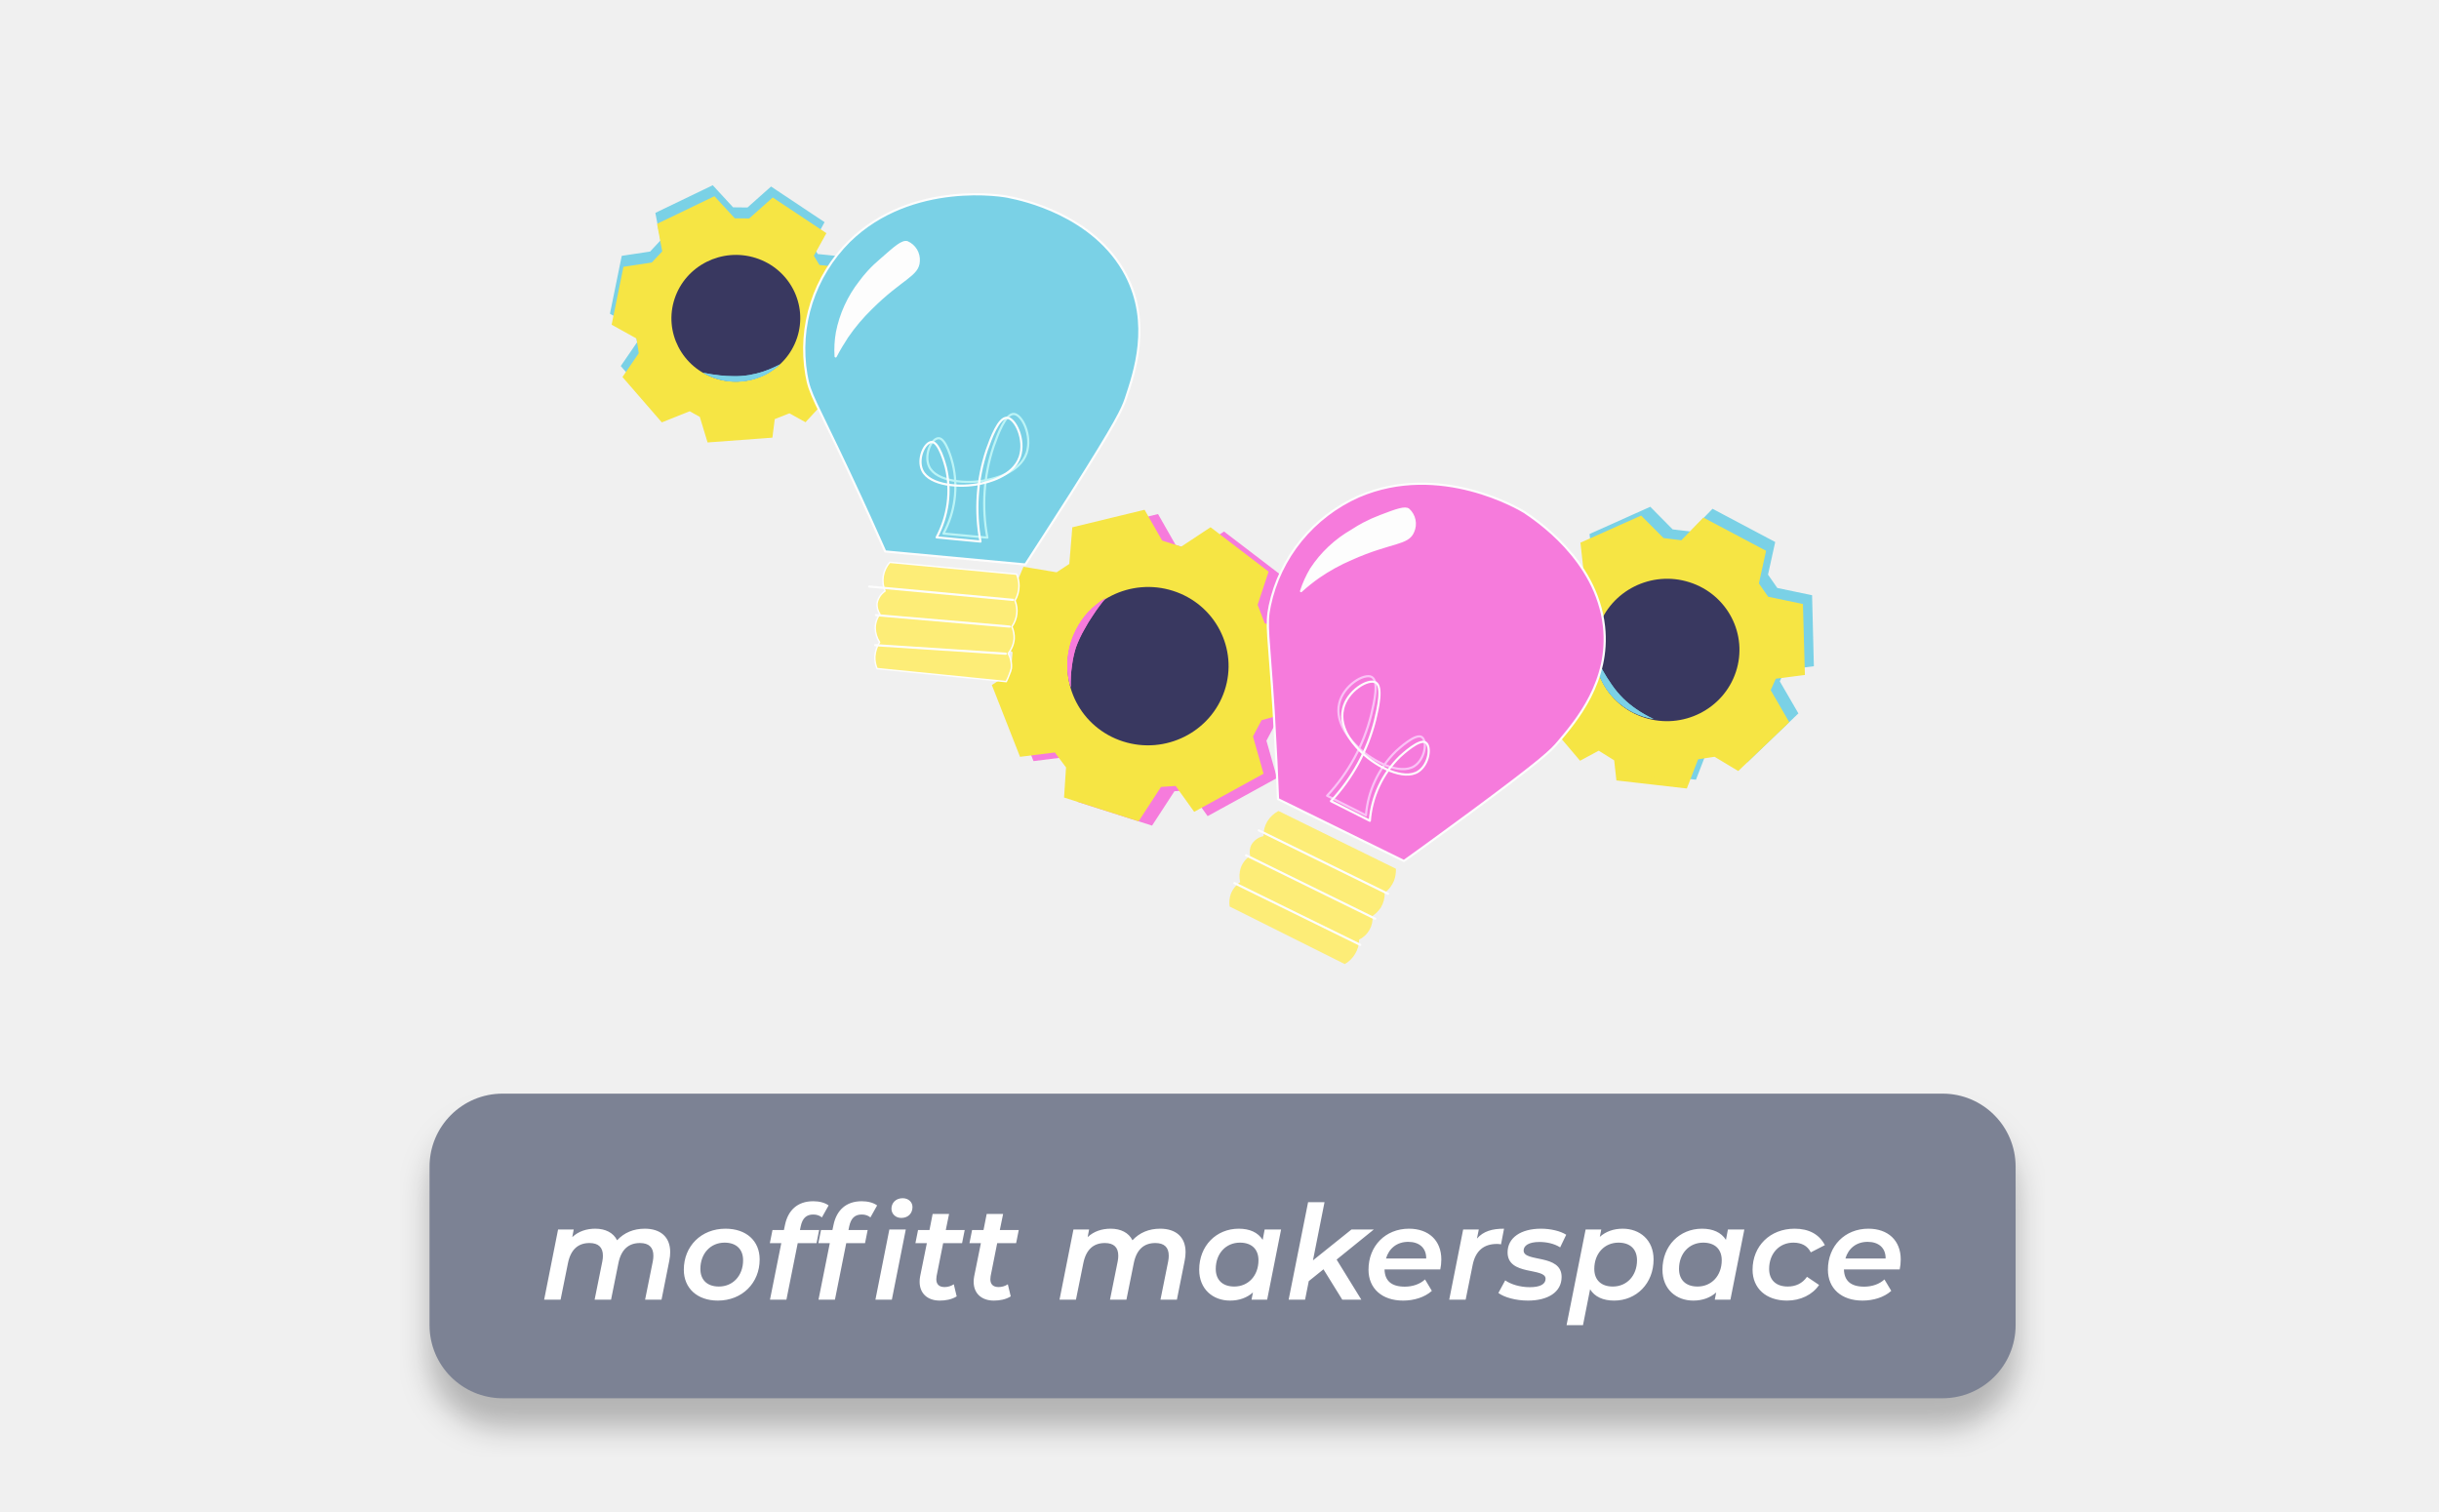
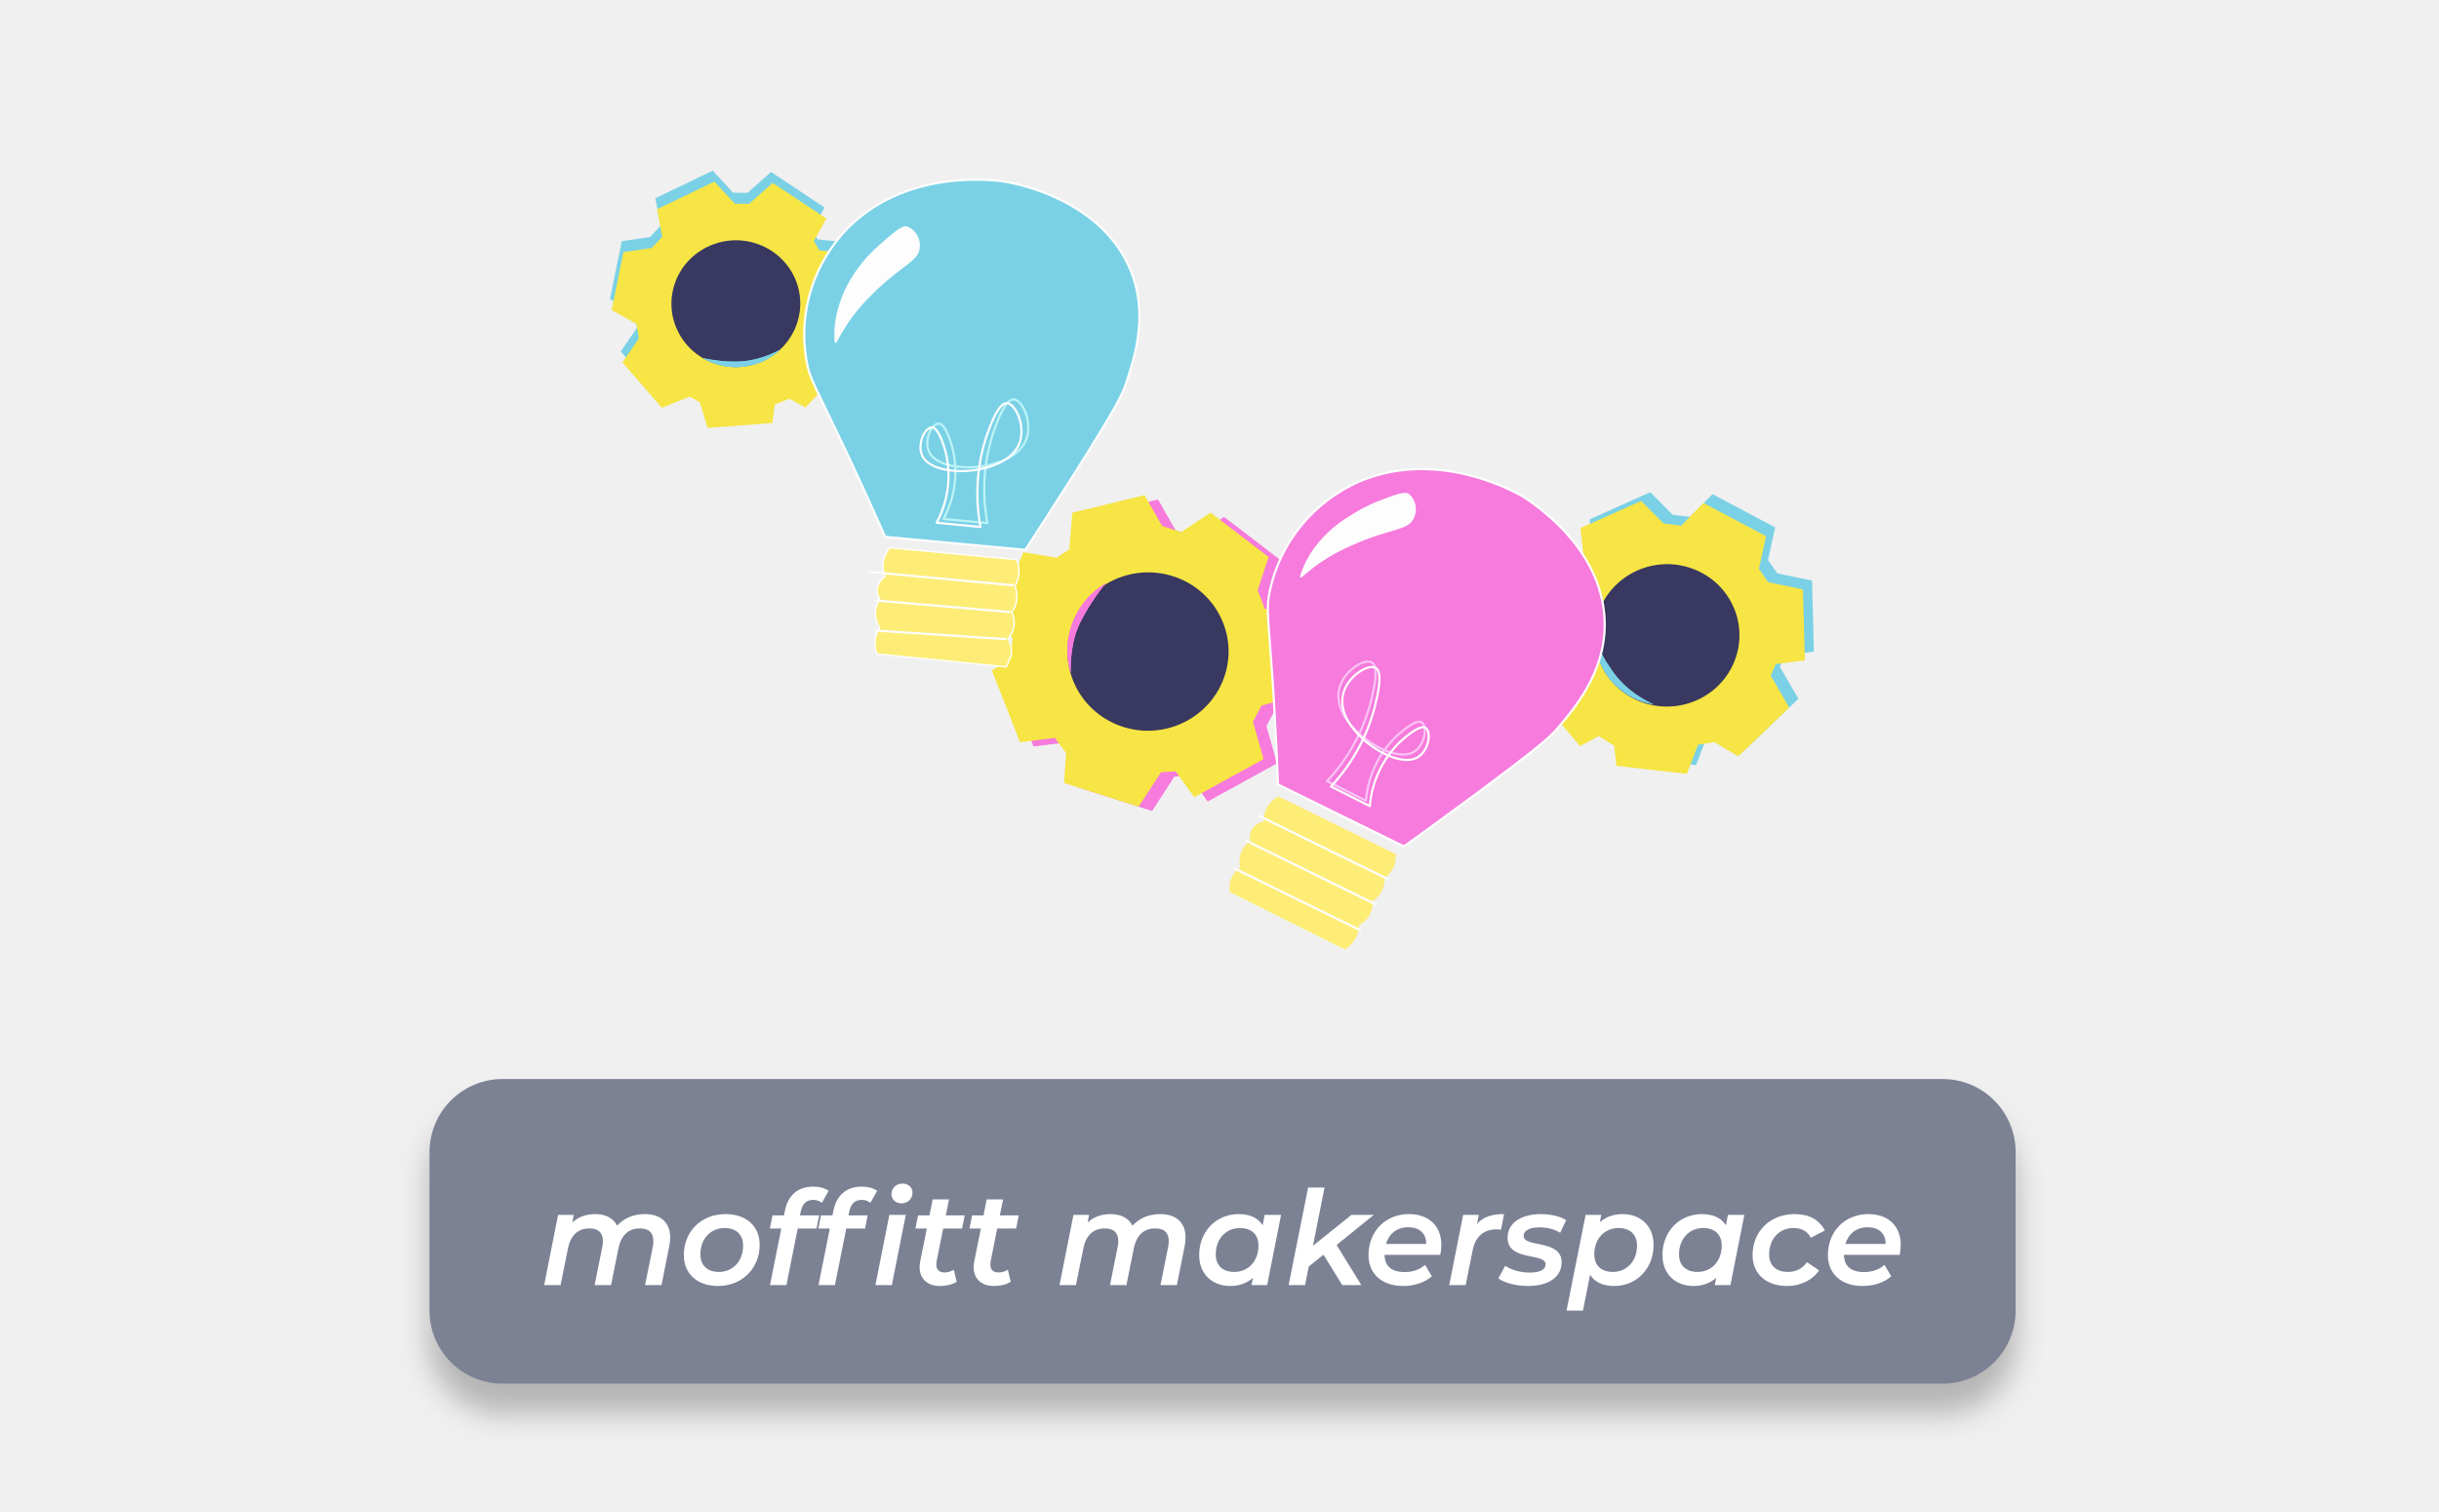
<svg xmlns="http://www.w3.org/2000/svg" width="334" height="207" viewBox="0 0 334 207" fill="none">
  <g filter="url(#filter0_d)">
-     <rect x="58.823" y="149.781" width="217.197" height="41.719" rx="10" fill="#7C8294" />
-     <path d="M88.304 168.28C86.756 168.28 85.478 168.82 84.506 169.864C83.984 168.82 82.904 168.28 81.518 168.28C80.312 168.28 79.214 168.64 78.368 169.432L78.566 168.388H76.424L74.516 178H76.766L77.774 173.014C78.152 171.124 79.178 170.242 80.726 170.242C81.968 170.242 82.562 170.854 82.562 171.97C82.562 172.204 82.544 172.456 82.49 172.726L81.428 178H83.678L84.686 172.996C85.064 171.124 86.09 170.242 87.638 170.242C88.88 170.242 89.474 170.854 89.474 171.97C89.474 172.204 89.456 172.456 89.402 172.726L88.34 178H90.59L91.652 172.672C91.742 172.24 91.778 171.844 91.778 171.484C91.778 169.396 90.428 168.28 88.304 168.28ZM98.305 178.126C101.635 178.126 104.029 175.714 104.029 172.492C104.029 169.936 102.193 168.28 99.349 168.28C96.019 168.28 93.643 170.674 93.643 173.896C93.643 176.434 95.479 178.126 98.305 178.126ZM98.449 176.2C96.829 176.2 95.911 175.282 95.911 173.788C95.911 171.664 97.315 170.188 99.223 170.188C100.843 170.188 101.761 171.106 101.761 172.6C101.761 174.724 100.357 176.2 98.449 176.2ZM111.365 166.336C111.851 166.336 112.247 166.48 112.553 166.732L113.471 165.094C112.967 164.716 112.193 164.518 111.365 164.518C109.205 164.518 107.909 165.76 107.495 167.776L107.351 168.46H105.785L105.425 170.26H106.991L105.443 178H107.693L109.241 170.26H111.815L112.175 168.46H109.547L109.655 167.938C109.889 166.858 110.411 166.336 111.365 166.336ZM123.607 164.104C122.689 164.104 122.077 164.734 122.077 165.544C122.077 166.228 122.617 166.804 123.427 166.804C124.345 166.804 124.957 166.192 124.957 165.31C124.957 164.644 124.417 164.104 123.607 164.104ZM118.009 166.336C118.495 166.336 118.891 166.48 119.197 166.732L120.115 165.094C119.611 164.716 118.837 164.518 118.009 164.518C115.849 164.518 114.553 165.76 114.139 167.776L113.995 168.46H112.429L112.069 170.26H113.635L112.087 178H114.337L115.885 170.26H118.459L118.819 168.46H116.191L116.299 167.938C116.533 166.858 117.055 166.336 118.009 166.336ZM119.881 178H122.131L124.039 168.388H121.789L119.881 178ZM129.156 170.26H131.748L132.108 168.46H129.516L129.966 166.264H127.716L127.284 168.46H125.718L125.358 170.26H126.924L126.006 174.796C125.952 175.066 125.934 175.318 125.934 175.552C125.934 177.172 127.05 178.126 128.688 178.126C129.48 178.126 130.326 177.982 131.01 177.55L130.614 175.894C130.236 176.146 129.786 176.272 129.354 176.272C128.562 176.272 128.22 175.858 128.22 175.192C128.22 175.066 128.238 174.922 128.256 174.778L129.156 170.26ZM136.557 170.26H139.149L139.509 168.46H136.917L137.367 166.264H135.117L134.685 168.46H133.119L132.759 170.26H134.325L133.407 174.796C133.353 175.066 133.335 175.318 133.335 175.552C133.335 177.172 134.451 178.126 136.089 178.126C136.881 178.126 137.727 177.982 138.411 177.55L138.015 175.894C137.637 176.146 137.187 176.272 136.755 176.272C135.963 176.272 135.621 175.858 135.621 175.192C135.621 175.066 135.639 174.922 135.657 174.778L136.557 170.26ZM158.88 168.28C157.332 168.28 156.054 168.82 155.082 169.864C154.56 168.82 153.48 168.28 152.094 168.28C150.888 168.28 149.79 168.64 148.944 169.432L149.142 168.388H147L145.092 178H147.342L148.35 173.014C148.728 171.124 149.754 170.242 151.302 170.242C152.544 170.242 153.138 170.854 153.138 171.97C153.138 172.204 153.12 172.456 153.066 172.726L152.004 178H154.254L155.262 172.996C155.64 171.124 156.666 170.242 158.214 170.242C159.456 170.242 160.05 170.854 160.05 171.97C160.05 172.204 160.032 172.456 159.978 172.726L158.916 178H161.166L162.228 172.672C162.318 172.24 162.354 171.844 162.354 171.484C162.354 169.396 161.004 168.28 158.88 168.28ZM173.183 168.388L172.913 169.81C172.265 168.784 171.131 168.28 169.637 168.28C166.559 168.28 164.219 170.62 164.219 173.896C164.219 176.56 166.091 178.126 168.449 178.126C169.709 178.126 170.771 177.73 171.581 177.01L171.383 178H173.525L175.433 168.388H173.183ZM169.025 176.2C167.405 176.2 166.487 175.282 166.487 173.788C166.487 171.664 167.891 170.188 169.799 170.188C171.419 170.188 172.337 171.106 172.337 172.6C172.337 174.724 170.933 176.2 169.025 176.2ZM188.133 168.388H185.073L179.799 172.618L181.383 164.644H179.133L176.469 178H178.719L179.223 175.462L181.239 173.842L183.813 178H186.423L183.039 172.51L188.133 168.388ZM197.377 172.492C197.377 169.864 195.613 168.28 192.949 168.28C189.727 168.28 187.405 170.638 187.405 173.896C187.405 176.452 189.241 178.126 192.139 178.126C193.615 178.126 195.073 177.694 196.081 176.794L195.145 175.228C194.479 175.858 193.471 176.218 192.373 176.218C190.519 176.218 189.637 175.39 189.601 173.86H197.233C197.323 173.446 197.377 172.978 197.377 172.492ZM192.841 170.08C194.335 170.08 195.325 170.89 195.307 172.366H189.799C190.213 170.962 191.311 170.08 192.841 170.08ZM202.257 169.63L202.509 168.388H200.367L198.459 178H200.709L201.663 173.266C202.059 171.268 203.229 170.368 204.993 170.368C205.209 170.368 205.353 170.386 205.551 170.422L205.965 168.28C204.345 168.28 203.139 168.622 202.257 169.63ZM209.241 178.126C211.941 178.126 213.849 176.992 213.849 174.886C213.849 171.682 208.647 172.924 208.647 171.268C208.647 170.602 209.349 170.098 210.807 170.098C211.743 170.098 212.805 170.296 213.651 170.836L214.479 169.108C213.669 168.586 212.319 168.28 211.023 168.28C208.287 168.28 206.451 169.504 206.451 171.52C206.451 174.778 211.653 173.554 211.653 175.138C211.653 175.858 210.951 176.29 209.475 176.29C208.197 176.29 206.901 175.912 206.127 175.354L205.191 177.082C205.983 177.676 207.567 178.126 209.241 178.126ZM222.213 168.28C220.953 168.28 219.891 168.676 219.081 169.396L219.279 168.388H217.137L214.527 181.492H216.777L217.749 176.578C218.379 177.604 219.531 178.126 221.043 178.126C224.103 178.126 226.443 175.768 226.443 172.492C226.443 169.828 224.571 168.28 222.213 168.28ZM220.863 176.2C219.243 176.2 218.325 175.282 218.325 173.788C218.325 171.664 219.729 170.188 221.637 170.188C223.257 170.188 224.175 171.106 224.175 172.6C224.175 174.724 222.771 176.2 220.863 176.2ZM236.623 168.388L236.353 169.81C235.705 168.784 234.571 168.28 233.077 168.28C229.999 168.28 227.659 170.62 227.659 173.896C227.659 176.56 229.531 178.126 231.889 178.126C233.149 178.126 234.211 177.73 235.021 177.01L234.823 178H236.965L238.873 168.388H236.623ZM232.465 176.2C230.845 176.2 229.927 175.282 229.927 173.788C229.927 171.664 231.331 170.188 233.239 170.188C234.859 170.188 235.777 171.106 235.777 172.6C235.777 174.724 234.373 176.2 232.465 176.2ZM244.715 178.126C246.551 178.126 248.207 177.334 249.107 175.984L247.451 174.868C246.821 175.786 245.885 176.2 244.823 176.2C243.185 176.2 242.267 175.282 242.267 173.788C242.267 171.664 243.671 170.188 245.579 170.188C246.713 170.188 247.523 170.62 247.973 171.52L249.899 170.53C249.125 169.036 247.703 168.28 245.759 168.28C242.375 168.28 239.999 170.674 239.999 173.896C239.999 176.434 241.835 178.126 244.715 178.126ZM260.289 172.492C260.289 169.864 258.525 168.28 255.861 168.28C252.639 168.28 250.317 170.638 250.317 173.896C250.317 176.452 252.153 178.126 255.051 178.126C256.527 178.126 257.985 177.694 258.993 176.794L258.057 175.228C257.391 175.858 256.383 176.218 255.285 176.218C253.431 176.218 252.549 175.39 252.513 173.86H260.145C260.235 173.446 260.289 172.978 260.289 172.492ZM255.753 170.08C257.247 170.08 258.237 170.89 258.219 172.366H252.711C253.125 170.962 254.223 170.08 255.753 170.08Z" fill="white" />
+     <rect x="58.823" y="147.781" width="217.197" height="41.719" rx="10" fill="#7C8294" />
+     <path d="M88.304 166.28C86.756 166.28 85.478 166.82 84.506 167.864C83.984 166.82 82.904 166.28 81.518 166.28C80.312 166.28 79.214 166.64 78.368 167.432L78.566 166.388H76.424L74.516 176H76.766L77.774 171.014C78.152 169.124 79.178 168.242 80.726 168.242C81.968 168.242 82.562 168.854 82.562 169.97C82.562 170.204 82.544 170.456 82.49 170.726L81.428 176H83.678L84.686 170.996C85.064 169.124 86.09 168.242 87.638 168.242C88.88 168.242 89.474 168.854 89.474 169.97C89.474 170.204 89.456 170.456 89.402 170.726L88.34 176H90.59L91.652 170.672C91.742 170.24 91.778 169.844 91.778 169.484C91.778 167.396 90.428 166.28 88.304 166.28ZM98.305 176.126C101.635 176.126 104.029 173.714 104.029 170.492C104.029 167.936 102.193 166.28 99.349 166.28C96.019 166.28 93.643 168.674 93.643 171.896C93.643 174.434 95.479 176.126 98.305 176.126ZM98.449 174.2C96.829 174.2 95.911 173.282 95.911 171.788C95.911 169.664 97.315 168.188 99.223 168.188C100.843 168.188 101.761 169.106 101.761 170.6C101.761 172.724 100.357 174.2 98.449 174.2ZM111.365 164.336C111.851 164.336 112.247 164.48 112.553 164.732L113.471 163.094C112.967 162.716 112.193 162.518 111.365 162.518C109.205 162.518 107.909 163.76 107.495 165.776L107.351 166.46H105.785L105.425 168.26H106.991L105.443 176H107.693L109.241 168.26H111.815L112.175 166.46H109.547L109.655 165.938C109.889 164.858 110.411 164.336 111.365 164.336ZM123.607 162.104C122.689 162.104 122.077 162.734 122.077 163.544C122.077 164.228 122.617 164.804 123.427 164.804C124.345 164.804 124.957 164.192 124.957 163.31C124.957 162.644 124.417 162.104 123.607 162.104ZM118.009 164.336C118.495 164.336 118.891 164.48 119.197 164.732L120.115 163.094C119.611 162.716 118.837 162.518 118.009 162.518C115.849 162.518 114.553 163.76 114.139 165.776L113.995 166.46H112.429L112.069 168.26H113.635L112.087 176H114.337L115.885 168.26H118.459L118.819 166.46H116.191L116.299 165.938C116.533 164.858 117.055 164.336 118.009 164.336ZM119.881 176H122.131L124.039 166.388H121.789L119.881 176ZM129.156 168.26H131.748L132.108 166.46H129.516L129.966 164.264H127.716L127.284 166.46H125.718L125.358 168.26H126.924L126.006 172.796C125.952 173.066 125.934 173.318 125.934 173.552C125.934 175.172 127.05 176.126 128.688 176.126C129.48 176.126 130.326 175.982 131.01 175.55L130.614 173.894C130.236 174.146 129.786 174.272 129.354 174.272C128.562 174.272 128.22 173.858 128.22 173.192C128.22 173.066 128.238 172.922 128.256 172.778L129.156 168.26ZM136.557 168.26H139.149L139.509 166.46H136.917L137.367 164.264H135.117L134.685 166.46H133.119L132.759 168.26H134.325L133.407 172.796C133.353 173.066 133.335 173.318 133.335 173.552C133.335 175.172 134.451 176.126 136.089 176.126C136.881 176.126 137.727 175.982 138.411 175.55L138.015 173.894C137.637 174.146 137.187 174.272 136.755 174.272C135.963 174.272 135.621 173.858 135.621 173.192C135.621 173.066 135.639 172.922 135.657 172.778L136.557 168.26ZM158.88 166.28C157.332 166.28 156.054 166.82 155.082 167.864C154.56 166.82 153.48 166.28 152.094 166.28C150.888 166.28 149.79 166.64 148.944 167.432L149.142 166.388H147L145.092 176H147.342L148.35 171.014C148.728 169.124 149.754 168.242 151.302 168.242C152.544 168.242 153.138 168.854 153.138 169.97C153.138 170.204 153.12 170.456 153.066 170.726L152.004 176H154.254L155.262 170.996C155.64 169.124 156.666 168.242 158.214 168.242C159.456 168.242 160.05 168.854 160.05 169.97C160.05 170.204 160.032 170.456 159.978 170.726L158.916 176H161.166L162.228 170.672C162.318 170.24 162.354 169.844 162.354 169.484C162.354 167.396 161.004 166.28 158.88 166.28ZM173.183 166.388L172.913 167.81C172.265 166.784 171.131 166.28 169.637 166.28C166.559 166.28 164.219 168.62 164.219 171.896C164.219 174.56 166.091 176.126 168.449 176.126C169.709 176.126 170.771 175.73 171.581 175.01L171.383 176H173.525L175.433 166.388H173.183ZM169.025 174.2C167.405 174.2 166.487 173.282 166.487 171.788C166.487 169.664 167.891 168.188 169.799 168.188C171.419 168.188 172.337 169.106 172.337 170.6C172.337 172.724 170.933 174.2 169.025 174.2ZM188.133 166.388H185.073L179.799 170.618L181.383 162.644H179.133L176.469 176H178.719L179.223 173.462L181.239 171.842L183.813 176H186.423L183.039 170.51L188.133 166.388ZM197.377 170.492C197.377 167.864 195.613 166.28 192.949 166.28C189.727 166.28 187.405 168.638 187.405 171.896C187.405 174.452 189.241 176.126 192.139 176.126C193.615 176.126 195.073 175.694 196.081 174.794L195.145 173.228C194.479 173.858 193.471 174.218 192.373 174.218C190.519 174.218 189.637 173.39 189.601 171.86H197.233C197.323 171.446 197.377 170.978 197.377 170.492ZM192.841 168.08C194.335 168.08 195.325 168.89 195.307 170.366H189.799C190.213 168.962 191.311 168.08 192.841 168.08ZM202.257 167.63L202.509 166.388H200.367L198.459 176H200.709L201.663 171.266C202.059 169.268 203.229 168.368 204.993 168.368C205.209 168.368 205.353 168.386 205.551 168.422L205.965 166.28C204.345 166.28 203.139 166.622 202.257 167.63ZM209.241 176.126C211.941 176.126 213.849 174.992 213.849 172.886C213.849 169.682 208.647 170.924 208.647 169.268C208.647 168.602 209.349 168.098 210.807 168.098C211.743 168.098 212.805 168.296 213.651 168.836L214.479 167.108C213.669 166.586 212.319 166.28 211.023 166.28C208.287 166.28 206.451 167.504 206.451 169.52C206.451 172.778 211.653 171.554 211.653 173.138C211.653 173.858 210.951 174.29 209.475 174.29C208.197 174.29 206.901 173.912 206.127 173.354L205.191 175.082C205.983 175.676 207.567 176.126 209.241 176.126ZM222.213 166.28C220.953 166.28 219.891 166.676 219.081 167.396L219.279 166.388H217.137L214.527 179.492H216.777L217.749 174.578C218.379 175.604 219.531 176.126 221.043 176.126C224.103 176.126 226.443 173.768 226.443 170.492C226.443 167.828 224.571 166.28 222.213 166.28ZM220.863 174.2C219.243 174.2 218.325 173.282 218.325 171.788C218.325 169.664 219.729 168.188 221.637 168.188C223.257 168.188 224.175 169.106 224.175 170.6C224.175 172.724 222.771 174.2 220.863 174.2ZM236.623 166.388L236.353 167.81C235.705 166.784 234.571 166.28 233.077 166.28C229.999 166.28 227.659 168.62 227.659 171.896C227.659 174.56 229.531 176.126 231.889 176.126C233.149 176.126 234.211 175.73 235.021 175.01L234.823 176H236.965L238.873 166.388H236.623ZM232.465 174.2C230.845 174.2 229.927 173.282 229.927 171.788C229.927 169.664 231.331 168.188 233.239 168.188C234.859 168.188 235.777 169.106 235.777 170.6C235.777 172.724 234.373 174.2 232.465 174.2ZM244.715 176.126C246.551 176.126 248.207 175.334 249.107 173.984L247.451 172.868C246.821 173.786 245.885 174.2 244.823 174.2C243.185 174.2 242.267 173.282 242.267 171.788C242.267 169.664 243.671 168.188 245.579 168.188C246.713 168.188 247.523 168.62 247.973 169.52L249.899 168.53C249.125 167.036 247.703 166.28 245.759 166.28C242.375 166.28 239.999 168.674 239.999 171.896C239.999 174.434 241.835 176.126 244.715 176.126ZM260.289 170.492C260.289 167.864 258.525 166.28 255.861 166.28C252.639 166.28 250.317 168.638 250.317 171.896C250.317 174.452 252.153 176.126 255.051 176.126C256.527 176.126 257.985 175.694 258.993 174.794L258.057 173.228C257.391 173.858 256.383 174.218 255.285 174.218C253.431 174.218 252.549 173.39 252.513 171.86H260.145C260.235 171.446 260.289 170.978 260.289 170.492ZM255.753 168.08C257.247 168.08 258.237 168.89 258.219 170.366H252.711C253.125 168.962 254.223 168.08 255.753 168.08Z" fill="white" />
  </g>
  <g opacity="0.85">
-     <path d="M96.003 55.246L94.256 54.271L90.529 55.746L85.641 50.096L87.766 46.995L87.398 44.528L84.09 42.707L85.564 35.482L89.271 34.922L90.999 33.071L90.309 29.438L97.488 25.982L100.169 28.892L102.549 28.919L105.634 26.177L112.259 30.588L110.645 33.538L111.684 35.262L116.1 35.712L117.286 43.455L114.329 44.688L113.226 46.844L115.322 49.915L109.974 55.696L107.912 54.551L105.406 55.545L105.098 57.971L97.026 58.566L96.003 55.246Z" fill="#65CBE4" stroke="#65CBE4" stroke-miterlimit="10" stroke-linecap="round" />
-     <path d="M96.25 56.753L94.487 55.773L90.776 57.253L85.872 51.598L87.996 48.497L87.623 46.045L84.321 44.209L85.795 36.983L89.501 36.424L91.224 34.589L90.54 30.94L97.719 27.484L100.4 30.393L102.78 30.421L105.865 27.679L112.506 32.095L110.875 35.039L111.914 36.764L116.33 37.214L117.516 44.957L114.576 46.196L113.456 48.346L115.548 51.433L110.205 57.198L108.143 56.053L105.637 57.047L105.328 59.473L97.257 60.069L96.25 56.753Z" fill="#F7E326" stroke="#F7E326" stroke-miterlimit="10" stroke-linecap="round" />
-     <path d="M98.034 51.837C102.666 53.314 107.644 50.817 109.154 46.26C110.664 41.703 108.133 36.811 103.502 35.334C98.87 33.857 93.892 36.354 92.382 40.911C90.872 45.469 93.403 50.36 98.034 51.837Z" fill="#191847" />
-     <path d="M96.227 51.035C96.93 51.451 97.69 51.764 98.485 51.964C99.249 52.169 100.038 52.268 100.829 52.259C102.191 52.25 103.533 51.94 104.757 51.352C105.515 50.962 106.214 50.47 106.834 49.891C106.093 50.288 105.319 50.624 104.52 50.894C103.891 51.105 103.246 51.266 102.591 51.375C101.844 51.501 101.086 51.551 100.329 51.525C99.749 51.524 99.17 51.49 98.593 51.424C97.798 51.336 97.008 51.206 96.227 51.035V51.035Z" fill="#66CBE4" />
-     <path d="M106.845 49.877C106.104 50.274 105.33 50.61 104.531 50.88C103.902 51.091 103.257 51.252 102.602 51.362C101.855 51.487 101.097 51.537 100.341 51.511C99.76 51.51 99.181 51.476 98.605 51.41C97.824 51.331 97.049 51.211 96.281 51.052C96.85 51.386 97.455 51.655 98.086 51.854L98.534 51.997C99.297 52.202 100.086 52.301 100.878 52.292C102.227 52.267 103.555 51.947 104.763 51.354C105.521 50.964 106.22 50.472 106.84 49.892L106.845 49.877Z" fill="#66CBE4" />
-     <path d="M214.341 92.388L214.102 90.171L210.286 87.805L212.339 79.684L216.623 79.571L218.675 77.596L218.211 73.443L225.88 70.004L228.822 72.979L231.683 73.317L234.612 70.299L242.529 74.495L241.579 78.805L243.089 80.976L247.658 81.928L247.882 90.809L244.096 91.29L243.167 93.345L245.645 97.617L239.213 103.784L236.145 101.935L233.423 102.355L231.921 106.246L223.051 105.246L222.778 102.652L220.201 101.03L217.762 102.358L211.918 95.481L214.341 92.388Z" fill="#65CBE4" stroke="#65CBE4" stroke-miterlimit="10" stroke-linecap="round" />
-     <path d="M213.091 93.592L212.857 91.358L209.041 88.992L211.094 80.872L215.362 80.753L217.425 78.799L216.966 74.631L224.63 71.208L227.577 74.167L230.433 74.521L233.362 71.502L241.279 75.698L240.329 80.009L241.839 82.179L246.407 83.131L246.653 92.002L242.845 92.494L241.917 94.548L244.394 98.82L237.968 104.972L234.9 103.123L232.178 103.543L230.671 107.45L221.806 106.434L221.517 103.835L218.951 102.233L216.495 103.557L210.668 96.684L213.091 93.592Z" fill="#F7E326" stroke="#F7E326" stroke-miterlimit="10" stroke-linecap="round" />
-     <path d="M225.214 98.293C230.421 99.953 236.017 97.146 237.714 92.024C239.411 86.901 236.566 81.403 231.36 79.743C226.154 78.083 220.558 80.89 218.861 86.012C217.164 91.135 220.008 96.633 225.214 98.293Z" fill="#191847" />
-     <path d="M218.39 89.814C218.468 90.716 218.675 91.603 219.004 92.448C219.311 93.276 219.738 94.057 220.271 94.767C221.188 95.964 222.373 96.938 223.734 97.612C224.589 98.039 225.507 98.332 226.455 98.48C225.597 98.081 224.776 97.609 224.002 97.071C223.398 96.653 222.831 96.186 222.305 95.677C221.701 95.082 221.158 94.431 220.684 93.732C220.179 93.014 219.851 92.456 219.603 92.029C219.355 91.602 218.806 90.748 218.39 89.814Z" fill="#66CBE4" />
-     <path d="M218.39 89.814C218.469 90.716 218.675 91.603 219.004 92.448C219.312 93.276 219.738 94.057 220.271 94.767C221.188 95.964 222.373 96.938 223.734 97.612C224.595 98.025 225.511 98.317 226.455 98.48C225.597 98.081 224.777 97.609 224.002 97.071C223.399 96.653 222.831 96.186 222.305 95.676C221.701 95.082 221.158 94.431 220.685 93.732C220.179 93.014 219.851 92.456 219.603 92.029C219.355 91.602 218.843 90.638 218.427 89.704L218.39 89.814Z" fill="#66CBE4" />
-     <path d="M146.649 79.492L148.753 78.109L149.157 73.206L158.335 70.979L160.651 75.043L163.676 76.007L167.598 73.41L174.982 79.055L173.532 83.433L174.664 86.371L179.181 87.637L179.072 97.474L174.263 98.796L172.891 101.388L174.287 106.307L165.526 111.122L163.081 107.713L160.548 107.881L157.555 112.48L148.081 109.459L148.337 105.536L146.521 103.112L141.851 103.695L138.282 94.6L140.752 92.967L141.033 89.662L138.445 87.966L142.306 78.769L146.649 79.492Z" fill="#F766D8" stroke="#F766D8" stroke-miterlimit="10" stroke-linecap="round" />
-     <path d="M144.806 78.904L146.91 77.521L147.314 72.618L156.492 70.391L158.808 74.455L161.833 75.419L165.755 72.822L173.139 78.467L171.689 82.845L172.821 85.783L177.354 87.054L177.229 96.886L172.42 98.208L171.048 100.8L172.444 105.719L163.683 110.534L161.238 107.125L158.705 107.293L155.712 111.892L146.238 108.871L146.494 104.949L144.678 102.524L140.008 103.107L136.439 94.012L138.909 92.379L139.19 89.074L136.602 87.379L140.463 78.181L144.806 78.904Z" fill="#F7E326" stroke="#F7E326" stroke-miterlimit="10" stroke-linecap="round" />
-     <path d="M153.799 101.55C159.589 103.396 165.812 100.274 167.699 94.578C169.586 88.882 166.423 82.767 160.634 80.921C154.844 79.075 148.621 82.197 146.734 87.893C144.846 93.589 148.01 99.704 153.799 101.55Z" fill="#191847" />
-     <path d="M151.422 81.901C150.533 82.426 149.724 83.07 149.018 83.816C148.352 84.54 147.791 85.352 147.352 86.227C146.577 87.729 146.168 89.386 146.155 91.069C146.155 92.118 146.316 93.162 146.633 94.164C146.596 93.129 146.655 92.093 146.809 91.069C146.915 90.264 147.09 89.469 147.331 88.693C147.643 87.827 148.033 86.99 148.496 86.192C148.848 85.535 149.236 84.897 149.66 84.282C150.198 83.455 150.786 82.66 151.422 81.901V81.901Z" fill="#F766D8" />
-     <path d="M151.422 81.901C150.533 82.426 149.724 83.07 149.018 83.816C148.352 84.54 147.791 85.352 147.352 86.227C146.577 87.729 146.168 89.386 146.155 91.069C146.155 92.118 146.316 93.162 146.633 94.164C146.596 93.129 146.655 92.093 146.809 91.069C146.915 90.264 147.09 89.469 147.331 88.693C147.643 87.827 148.033 86.99 148.496 86.192C148.848 85.535 149.236 84.897 149.66 84.282C150.189 83.47 150.767 82.689 151.39 81.944L151.422 81.901Z" fill="#F766D8" />
-     <path d="M175.077 111.068C174.435 111.404 173.9 111.909 173.532 112.526C173.18 113.128 173.008 113.815 173.035 114.508C172.685 114.582 172.355 114.727 172.066 114.935C171.778 115.144 171.537 115.41 171.361 115.716C171.134 116.183 171.077 116.712 171.201 117.214C170.617 117.603 170.173 118.161 169.928 118.811C169.709 119.458 169.675 120.152 169.83 120.816C169.24 121.222 168.791 121.796 168.542 122.46C168.354 123.004 168.302 123.585 168.389 124.152L184.161 132.037C184.755 131.691 185.247 131.2 185.589 130.612C185.937 130.03 186.12 129.366 186.119 128.692C186.719 128.392 187.215 127.923 187.542 127.345C187.869 126.767 188.013 126.105 187.955 125.447C188.41 125.134 188.799 124.738 189.102 124.28C189.459 123.676 189.639 122.986 189.621 122.287C190.182 121.854 190.62 121.286 190.893 120.638C191.091 120.108 191.181 119.545 191.159 118.982L175.077 111.068Z" fill="#FFEC61" />
-     <path d="M172.374 113.723L190.074 122.414" stroke="white" stroke-width="0.3" stroke-linecap="round" stroke-linejoin="round" />
-     <path d="M170.64 117.14L188.324 125.826" stroke="white" stroke-width="0.3" stroke-linecap="round" stroke-linejoin="round" />
-     <path d="M169.043 120.948L186.272 129.402" stroke="white" stroke-width="0.3" stroke-linecap="round" stroke-linejoin="round" />
-     <path d="M175.014 109.447L192.254 117.921C194.564 116.29 197.727 113.956 201.583 111.129C211.244 103.972 212.407 102.811 213.405 101.614C215.877 98.694 220.477 93.249 219.655 85.796C218.65 76.544 210.069 71.04 208.759 70.135C208.203 69.783 197.203 63.194 186.062 67.981C182.978 69.354 180.267 71.425 178.151 74.024C176.035 76.624 174.574 79.678 173.888 82.937C173.315 85.627 173.737 86.702 174.416 97.365C174.722 102.529 174.915 106.699 175.014 109.447Z" fill="#F766D8" stroke="white" stroke-width="0.3" stroke-linecap="round" stroke-linejoin="round" />
-     <path d="M189.022 70.683C188.246 70.976 187.49 71.317 186.756 71.701C186.263 71.962 185.738 72.265 185.15 72.652C182.887 73.949 180.968 75.753 179.548 77.917C178.974 78.877 178.511 79.897 178.168 80.959C178.928 80.265 179.733 79.62 180.577 79.028C181.989 78.054 183.498 77.222 185.08 76.547C190.52 74.12 192.807 74.588 193.519 72.813C193.746 72.307 193.807 71.745 193.695 71.204C193.582 70.663 193.302 70.17 192.892 69.793C192.415 69.415 191.252 69.827 189.022 70.683Z" fill="white" stroke="white" stroke-width="0.3" stroke-linecap="round" stroke-linejoin="round" />
-     <path d="M121.847 77.014C121.375 77.557 121.065 78.217 120.95 78.922C120.849 79.608 120.935 80.308 121.198 80.951C120.907 81.147 120.66 81.4 120.471 81.693C120.283 81.986 120.157 82.314 120.102 82.656C120.07 83.167 120.206 83.674 120.49 84.103C120.079 84.663 119.857 85.335 119.853 86.024C119.868 86.71 120.075 87.379 120.452 87.956C120.073 88.544 119.851 89.215 119.805 89.909C119.781 90.478 119.883 91.045 120.103 91.571L137.794 93.347C137.958 93.036 138.1 92.715 138.218 92.385C138.328 92.113 138.42 91.834 138.495 91.55C138.568 90.838 138.416 90.121 138.061 89.497C138.536 88.927 138.822 88.229 138.883 87.496C138.912 86.923 138.804 86.352 138.568 85.828C138.935 85.314 139.166 84.718 139.24 84.094C139.314 83.47 139.229 82.838 138.991 82.255C139.345 81.651 139.535 80.968 139.542 80.272C139.549 79.71 139.438 79.153 139.217 78.636L121.847 77.014Z" fill="#FFEC61" stroke="white" stroke-width="0.2" stroke-linecap="round" stroke-linejoin="round" />
-     <path d="M119.032 80.331L138.74 82.158" stroke="white" stroke-width="0.3" stroke-linecap="round" stroke-linejoin="round" />
-     <path d="M119.948 84.243L138.254 85.815" stroke="white" stroke-width="0.3" stroke-linecap="round" stroke-linejoin="round" />
-     <path d="M119.854 88.358L137.726 89.53" stroke="white" stroke-width="0.3" stroke-linecap="round" stroke-linejoin="round" />
-     <path d="M121.222 75.527L140.413 77.311C141.926 74.99 144.054 71.665 146.614 67.676C153.035 57.536 153.684 56.002 154.16 54.621C155.359 50.999 157.678 44.322 154.189 37.655C149.848 29.394 139.832 27.314 138.254 27.003C137.646 26.809 124.887 24.621 116.294 33.041C113.918 35.413 112.147 38.304 111.127 41.478C110.106 44.651 109.865 48.016 110.423 51.295C110.867 54.014 111.661 54.876 116.219 64.565C118.4 69.195 120.108 73.013 121.222 75.527Z" fill="#65CBE4" stroke="white" stroke-width="0.3" stroke-linecap="round" stroke-linejoin="round" />
-     <path d="M120.672 35.534C120.048 36.057 119.46 36.62 118.911 37.218C118.51 37.659 118.133 38.12 117.781 38.599C116.187 40.64 115.101 43.019 114.612 45.545C114.425 46.624 114.364 47.721 114.432 48.813C114.91 47.899 115.435 47.009 116.006 46.146C116.971 44.739 118.075 43.429 119.301 42.235C123.473 38.081 125.749 37.727 125.816 35.764C125.853 35.227 125.724 34.691 125.444 34.228C125.164 33.766 124.747 33.398 124.249 33.175C123.556 32.971 122.593 33.848 120.672 35.534Z" fill="white" stroke="white" stroke-width="0.3" stroke-linecap="round" stroke-linejoin="round" />
-     <path d="M129.203 73.076C130.788 70.138 131.236 66.736 130.464 63.502C130.354 63.032 129.551 60.007 128.54 60.016C127.528 60.024 126.495 62.341 127.246 63.921C128.244 65.98 132.41 66.333 135.136 65.74C136.088 65.539 139.649 64.777 140.589 62.047C141.377 59.669 139.962 56.728 138.823 56.696C137.684 56.663 136.643 59.483 136.063 61.126C134.718 65.161 134.424 69.462 135.211 73.634L129.203 73.076Z" stroke="#B2F4F7" stroke-width="0.3" stroke-linecap="round" stroke-linejoin="round" />
-     <path d="M128.267 73.596C129.841 70.655 130.289 67.257 129.528 64.022C129.402 63.546 128.599 60.522 127.604 60.536C126.608 60.549 125.554 62.877 126.31 64.441C127.308 66.5 131.474 66.853 134.2 66.26C135.131 66.07 138.713 65.297 139.653 62.567C140.436 60.205 139.026 57.248 137.887 57.216C136.748 57.184 135.707 60.003 135.122 61.662C133.78 65.697 133.487 69.998 134.27 74.169L128.267 73.596Z" stroke="white" stroke-width="0.3" stroke-linecap="round" stroke-linejoin="round" />
-     <path d="M187.055 111.666C187.315 108.35 188.775 105.233 191.17 102.88C191.524 102.558 193.846 100.408 194.68 100.935C195.514 101.463 195.159 103.978 193.675 104.933C191.698 106.2 187.985 104.267 185.997 102.363C185.312 101.709 182.692 99.202 183.401 96.312C183.976 93.883 186.791 92.169 187.833 92.71C188.874 93.252 188.176 96.215 187.772 97.914C186.739 102.042 184.663 105.847 181.735 108.978L187.055 111.666Z" stroke="#FCBBF7" stroke-width="0.3" stroke-linecap="round" stroke-linejoin="round" />
-     <path d="M187.586 112.41C187.845 109.094 189.305 105.976 191.7 103.624C192.054 103.302 194.377 101.152 195.211 101.679C196.045 102.206 195.689 104.722 194.205 105.676C192.228 106.944 188.515 105.011 186.528 103.106C185.842 102.452 183.222 99.945 183.932 97.055C184.506 94.627 187.321 92.913 188.363 93.454C189.405 93.995 188.706 96.959 188.302 98.658C187.266 102.784 185.19 106.589 182.266 109.721L187.586 112.41Z" stroke="white" stroke-width="0.3" stroke-linecap="round" stroke-linejoin="round" />
+     <path d="M96.003 53.246L94.256 52.271L90.529 53.746L85.641 48.096L87.766 44.995L87.398 42.528L84.09 40.707L85.564 33.482L89.271 32.922L90.999 31.071L90.309 27.438L97.488 23.982L100.169 26.892L102.549 26.919L105.634 24.177L112.259 28.588L110.645 31.538L111.684 33.262L116.1 33.712L117.286 41.455L114.329 42.688L113.226 44.844L115.322 47.915L109.974 53.696L107.912 52.551L105.406 53.545L105.098 55.971L97.026 56.566L96.003 53.246Z" fill="#65CBE4" stroke="#65CBE4" stroke-miterlimit="10" stroke-linecap="round" />
+     <path d="M96.25 54.753L94.487 53.773L90.776 55.253L85.872 49.598L87.996 46.497L87.623 44.045L84.321 42.209L85.795 34.983L89.501 34.424L91.224 32.589L90.54 28.94L97.719 25.484L100.4 28.393L102.78 28.421L105.865 25.679L112.506 30.095L110.875 33.039L111.914 34.764L116.33 35.214L117.516 42.957L114.576 44.196L113.456 46.346L115.548 49.433L110.205 55.198L108.143 54.053L105.637 55.047L105.328 57.473L97.257 58.069L96.25 54.753Z" fill="#F7E326" stroke="#F7E326" stroke-miterlimit="10" stroke-linecap="round" />
+     <path d="M98.034 49.837C102.666 51.314 107.644 48.817 109.154 44.26C110.664 39.703 108.133 34.811 103.502 33.334C98.87 31.857 93.892 34.354 92.382 38.911C90.872 43.469 93.403 48.36 98.034 49.837Z" fill="#191847" />
+     <path d="M96.227 49.035C96.93 49.451 97.69 49.764 98.485 49.964C99.249 50.169 100.038 50.268 100.829 50.259C102.191 50.25 103.533 49.94 104.757 49.352C105.515 48.962 106.214 48.47 106.834 47.891C106.093 48.288 105.319 48.624 104.52 48.894C103.891 49.105 103.246 49.266 102.591 49.375C101.844 49.501 101.086 49.551 100.329 49.525C99.749 49.524 99.17 49.49 98.593 49.424C97.798 49.336 97.008 49.206 96.227 49.035Z" fill="#66CBE4" />
+     <path d="M106.845 47.877C106.104 48.274 105.33 48.61 104.531 48.88C103.902 49.091 103.257 49.252 102.602 49.362C101.855 49.487 101.097 49.537 100.341 49.511C99.76 49.51 99.181 49.476 98.605 49.41C97.824 49.331 97.049 49.211 96.281 49.052C96.85 49.386 97.455 49.655 98.086 49.854L98.534 49.997C99.297 50.202 100.086 50.301 100.878 50.292C102.227 50.267 103.555 49.947 104.763 49.354C105.521 48.964 106.22 48.472 106.84 47.892L106.845 47.877Z" fill="#66CBE4" />
+     <path d="M214.341 90.388L214.102 88.171L210.286 85.805L212.339 77.684L216.623 77.571L218.675 75.596L218.211 71.443L225.88 68.004L228.822 70.979L231.683 71.317L234.612 68.299L242.529 72.495L241.579 76.805L243.089 78.976L247.658 79.928L247.882 88.809L244.096 89.29L243.167 91.345L245.645 95.617L239.213 101.784L236.145 99.935L233.423 100.355L231.921 104.246L223.051 103.246L222.778 100.652L220.201 99.029L217.762 100.358L211.918 93.481L214.341 90.388Z" fill="#65CBE4" stroke="#65CBE4" stroke-miterlimit="10" stroke-linecap="round" />
+     <path d="M213.091 91.592L212.857 89.358L209.041 86.992L211.094 78.872L215.362 78.753L217.425 76.799L216.966 72.631L224.63 69.208L227.577 72.167L230.433 72.521L233.362 69.502L241.279 73.698L240.329 78.009L241.839 80.179L246.407 81.131L246.653 90.002L242.845 90.494L241.917 92.548L244.394 96.82L237.968 102.972L234.9 101.123L232.178 101.543L230.671 105.45L221.806 104.434L221.517 101.835L218.951 100.233L216.495 101.557L210.668 94.684L213.091 91.592Z" fill="#F7E326" stroke="#F7E326" stroke-miterlimit="10" stroke-linecap="round" />
+     <path d="M225.214 96.293C230.421 97.953 236.017 95.146 237.714 90.024C239.411 84.901 236.566 79.403 231.36 77.743C226.154 76.083 220.558 78.89 218.861 84.012C217.164 89.135 220.008 94.633 225.214 96.293Z" fill="#191847" />
+     <path d="M218.39 87.814C218.468 88.716 218.675 89.603 219.004 90.448C219.311 91.276 219.738 92.057 220.271 92.767C221.188 93.964 222.373 94.938 223.734 95.612C224.589 96.039 225.507 96.332 226.455 96.48C225.597 96.081 224.776 95.609 224.002 95.071C223.398 94.653 222.831 94.186 222.305 93.677C221.701 93.082 221.158 92.431 220.684 91.732C220.179 91.014 219.851 90.456 219.603 90.029C219.355 89.602 218.806 88.748 218.39 87.814Z" fill="#66CBE4" />
+     <path d="M218.39 87.814C218.469 88.716 218.675 89.603 219.004 90.448C219.312 91.276 219.738 92.057 220.271 92.767C221.188 93.964 222.373 94.938 223.734 95.612C224.595 96.025 225.511 96.317 226.455 96.48C225.597 96.081 224.777 95.609 224.002 95.071C223.399 94.653 222.831 94.186 222.305 93.676C221.701 93.082 221.158 92.431 220.685 91.732C220.179 91.014 219.851 90.456 219.603 90.029C219.355 89.602 218.843 88.638 218.427 87.704L218.39 87.814Z" fill="#66CBE4" />
+     <path d="M146.649 77.492L148.753 76.109L149.157 71.206L158.335 68.979L160.651 73.043L163.676 74.007L167.598 71.41L174.982 77.055L173.532 81.433L174.664 84.371L179.181 85.637L179.072 95.474L174.263 96.796L172.891 99.388L174.287 104.307L165.526 109.122L163.081 105.713L160.548 105.881L157.555 110.48L148.081 107.459L148.337 103.536L146.521 101.112L141.851 101.695L138.282 92.6L140.752 90.967L141.033 87.662L138.445 85.966L142.306 76.769L146.649 77.492Z" fill="#F766D8" stroke="#F766D8" stroke-miterlimit="10" stroke-linecap="round" />
+     <path d="M144.806 76.904L146.91 75.521L147.314 70.618L156.492 68.391L158.808 72.455L161.833 73.419L165.755 70.822L173.139 76.467L171.689 80.845L172.821 83.783L177.354 85.054L177.229 94.886L172.42 96.208L171.048 98.8L172.444 103.719L163.683 108.534L161.238 105.125L158.705 105.293L155.712 109.892L146.238 106.871L146.494 102.949L144.678 100.524L140.008 101.107L136.439 92.012L138.909 90.379L139.19 87.074L136.602 85.379L140.463 76.181L144.806 76.904Z" fill="#F7E326" stroke="#F7E326" stroke-miterlimit="10" stroke-linecap="round" />
+     <path d="M153.799 99.55C159.589 101.396 165.812 98.274 167.699 92.578C169.586 86.882 166.423 80.767 160.634 78.921C154.844 77.075 148.621 80.197 146.734 85.893C144.846 91.589 148.01 97.704 153.799 99.55Z" fill="#191847" />
+     <path d="M151.422 79.901C150.533 80.426 149.724 81.07 149.018 81.816C148.352 82.54 147.791 83.352 147.352 84.227C146.577 85.729 146.168 87.386 146.155 89.069C146.155 90.118 146.316 91.162 146.633 92.164C146.596 91.129 146.655 90.093 146.809 89.069C146.915 88.264 147.09 87.469 147.331 86.693C147.643 85.827 148.033 84.99 148.496 84.192C148.848 83.535 149.236 82.897 149.66 82.282C150.198 81.455 150.786 80.66 151.422 79.901Z" fill="#F766D8" />
+     <path d="M151.422 79.901C150.533 80.426 149.724 81.07 149.018 81.816C148.352 82.54 147.791 83.352 147.352 84.227C146.577 85.729 146.168 87.386 146.155 89.069C146.155 90.118 146.316 91.162 146.633 92.164C146.596 91.129 146.655 90.093 146.809 89.069C146.915 88.264 147.09 87.469 147.331 86.693C147.643 85.827 148.033 84.99 148.496 84.192C148.848 83.535 149.236 82.897 149.66 82.282C150.189 81.47 150.767 80.689 151.39 79.944L151.422 79.901Z" fill="#F766D8" />
+     <path d="M175.077 109.068C174.435 109.404 173.9 109.909 173.532 110.526C173.18 111.128 173.008 111.815 173.035 112.508C172.685 112.582 172.355 112.727 172.066 112.935C171.778 113.144 171.537 113.41 171.361 113.716C171.134 114.183 171.077 114.712 171.201 115.214C170.617 115.603 170.173 116.161 169.928 116.811C169.709 117.458 169.675 118.152 169.83 118.816C169.24 119.222 168.791 119.796 168.542 120.46C168.354 121.004 168.302 121.585 168.389 122.152L184.161 130.037C184.755 129.691 185.247 129.2 185.589 128.612C185.937 128.03 186.12 127.366 186.119 126.692C186.719 126.392 187.215 125.923 187.542 125.345C187.869 124.767 188.013 124.105 187.955 123.447C188.41 123.134 188.799 122.738 189.102 122.28C189.459 121.676 189.639 120.986 189.621 120.287C190.182 119.854 190.62 119.286 190.893 118.638C191.091 118.108 191.181 117.545 191.159 116.982L175.077 109.068Z" fill="#FFEC61" />
+     <path d="M172.374 111.723L190.074 120.414" stroke="white" stroke-width="0.3" stroke-linecap="round" stroke-linejoin="round" />
+     <path d="M170.64 115.14L188.324 123.826" stroke="white" stroke-width="0.3" stroke-linecap="round" stroke-linejoin="round" />
+     <path d="M169.043 118.948L186.272 127.402" stroke="white" stroke-width="0.3" stroke-linecap="round" stroke-linejoin="round" />
+     <path d="M175.014 107.447L192.254 115.921C194.564 114.29 197.727 111.956 201.583 109.129C211.244 101.972 212.407 100.811 213.405 99.614C215.877 96.694 220.477 91.249 219.655 83.796C218.65 74.544 210.069 69.04 208.759 68.135C208.203 67.783 197.203 61.194 186.062 65.981C182.978 67.354 180.267 69.425 178.151 72.024C176.035 74.624 174.574 77.678 173.888 80.937C173.315 83.627 173.737 84.702 174.416 95.365C174.722 100.529 174.915 104.699 175.014 107.447Z" fill="#F766D8" stroke="white" stroke-width="0.3" stroke-linecap="round" stroke-linejoin="round" />
+     <path d="M189.022 68.683C188.246 68.976 187.49 69.317 186.756 69.701C186.263 69.962 185.738 70.265 185.15 70.652C182.887 71.949 180.968 73.753 179.548 75.917C178.974 76.877 178.511 77.897 178.168 78.959C178.928 78.265 179.733 77.62 180.577 77.028C181.989 76.054 183.498 75.222 185.08 74.547C190.52 72.12 192.807 72.588 193.519 70.813C193.746 70.307 193.807 69.745 193.695 69.204C193.582 68.663 193.302 68.17 192.892 67.793C192.415 67.415 191.252 67.827 189.022 68.683Z" fill="white" stroke="white" stroke-width="0.3" stroke-linecap="round" stroke-linejoin="round" />
+     <path d="M121.847 75.014C121.375 75.557 121.065 76.217 120.95 76.922C120.849 77.608 120.935 78.308 121.198 78.951C120.907 79.147 120.66 79.4 120.471 79.693C120.283 79.986 120.157 80.314 120.102 80.656C120.07 81.167 120.206 81.674 120.49 82.103C120.079 82.663 119.857 83.335 119.853 84.024C119.868 84.71 120.075 85.379 120.452 85.956C120.073 86.544 119.851 87.215 119.805 87.909C119.781 88.478 119.883 89.045 120.103 89.571L137.794 91.347C137.958 91.036 138.1 90.715 138.218 90.385C138.328 90.113 138.42 89.834 138.495 89.55C138.568 88.838 138.416 88.121 138.061 87.497C138.536 86.927 138.822 86.229 138.883 85.496C138.912 84.923 138.804 84.352 138.568 83.828C138.935 83.314 139.166 82.718 139.24 82.094C139.314 81.47 139.229 80.838 138.991 80.255C139.345 79.651 139.535 78.968 139.542 78.272C139.549 77.71 139.438 77.153 139.217 76.636L121.847 75.014Z" fill="#FFEC61" stroke="white" stroke-width="0.2" stroke-linecap="round" stroke-linejoin="round" />
+     <path d="M119.032 78.331L138.74 80.158" stroke="white" stroke-width="0.3" stroke-linecap="round" stroke-linejoin="round" />
+     <path d="M119.948 82.243L138.254 83.815" stroke="white" stroke-width="0.3" stroke-linecap="round" stroke-linejoin="round" />
+     <path d="M119.854 86.358L137.726 87.53" stroke="white" stroke-width="0.3" stroke-linecap="round" stroke-linejoin="round" />
+     <path d="M121.222 73.527L140.413 75.311C141.926 72.99 144.054 69.665 146.614 65.676C153.035 55.536 153.684 54.002 154.16 52.621C155.359 48.999 157.678 42.322 154.189 35.655C149.848 27.394 139.832 25.314 138.254 25.003C137.646 24.809 124.887 22.621 116.294 31.041C113.918 33.413 112.147 36.304 111.127 39.478C110.106 42.651 109.865 46.016 110.423 49.295C110.867 52.014 111.661 52.876 116.219 62.565C118.4 67.195 120.108 71.013 121.222 73.527Z" fill="#65CBE4" stroke="white" stroke-width="0.3" stroke-linecap="round" stroke-linejoin="round" />
+     <path d="M120.672 33.534C120.048 34.057 119.46 34.62 118.911 35.218C118.51 35.659 118.133 36.12 117.781 36.599C116.187 38.64 115.101 41.019 114.612 43.545C114.425 44.624 114.364 45.721 114.432 46.813C114.91 45.899 115.435 45.009 116.006 44.146C116.971 42.739 118.075 41.429 119.301 40.235C123.473 36.081 125.749 35.727 125.816 33.764C125.853 33.227 125.724 32.691 125.444 32.228C125.164 31.766 124.747 31.398 124.249 31.175C123.556 30.971 122.593 31.848 120.672 33.534Z" fill="white" stroke="white" stroke-width="0.3" stroke-linecap="round" stroke-linejoin="round" />
+     <path d="M129.203 71.076C130.788 68.138 131.236 64.736 130.464 61.502C130.354 61.032 129.551 58.007 128.54 58.016C127.528 58.024 126.495 60.341 127.246 61.921C128.244 63.98 132.41 64.333 135.136 63.74C136.088 63.539 139.649 62.777 140.589 60.047C141.377 57.669 139.962 54.728 138.823 54.696C137.684 54.663 136.643 57.483 136.063 59.126C134.718 63.161 134.424 67.462 135.211 71.634L129.203 71.076Z" stroke="#B2F4F7" stroke-width="0.3" stroke-linecap="round" stroke-linejoin="round" />
+     <path d="M128.267 71.596C129.841 68.655 130.289 65.257 129.528 62.022C129.402 61.546 128.599 58.522 127.604 58.536C126.608 58.549 125.554 60.877 126.31 62.441C127.308 64.5 131.474 64.853 134.2 64.26C135.131 64.07 138.713 63.297 139.653 60.567C140.436 58.205 139.026 55.248 137.887 55.216C136.748 55.184 135.707 58.003 135.122 59.662C133.78 63.697 133.487 67.998 134.27 72.169L128.267 71.596Z" stroke="white" stroke-width="0.3" stroke-linecap="round" stroke-linejoin="round" />
+     <path d="M187.055 109.666C187.315 106.35 188.775 103.233 191.17 100.88C191.524 100.558 193.846 98.408 194.68 98.935C195.514 99.463 195.159 101.978 193.675 102.933C191.698 104.2 187.985 102.267 185.997 100.363C185.312 99.709 182.692 97.202 183.401 94.312C183.976 91.883 186.791 90.169 187.833 90.71C188.874 91.252 188.176 94.215 187.772 95.914C186.739 100.042 184.663 103.847 181.735 106.978L187.055 109.666Z" stroke="#FCBBF7" stroke-width="0.3" stroke-linecap="round" stroke-linejoin="round" />
+     <path d="M187.586 110.41C187.845 107.094 189.305 103.976 191.7 101.624C192.054 101.302 194.377 99.152 195.211 99.679C196.045 100.206 195.689 102.722 194.205 103.676C192.228 104.944 188.515 103.011 186.528 101.106C185.842 100.452 183.222 97.945 183.932 95.055C184.506 92.627 187.321 90.913 188.363 91.454C189.405 91.995 188.706 94.959 188.302 96.658C187.266 100.784 185.19 104.589 182.266 107.721L187.586 110.41Z" stroke="white" stroke-width="0.3" stroke-linecap="round" stroke-linejoin="round" />
  </g>
  <defs>
-     <filter id="filter0_d" x="54.823" y="149.781" width="225.197" height="49.719" filterUnits="userSpaceOnUse" color-interpolation-filters="sRGB">
+     <filter id="filter0_d" x="54.823" y="147.781" width="225.197" height="49.719" filterUnits="userSpaceOnUse" color-interpolation-filters="sRGB">
      <feFlood flood-opacity="0" result="BackgroundImageFix" />
      <feColorMatrix in="SourceAlpha" type="matrix" values="0 0 0 0 0 0 0 0 0 0 0 0 0 0 0 0 0 0 127 0" />
      <feOffset dy="4" />
      <feGaussianBlur stdDeviation="2" />
      <feColorMatrix type="matrix" values="0 0 0 0 0 0 0 0 0 0 0 0 0 0 0 0 0 0 0.25 0" />
      <feBlend mode="normal" in2="BackgroundImageFix" result="effect1_dropShadow" />
      <feBlend mode="normal" in="SourceGraphic" in2="effect1_dropShadow" result="shape" />
    </filter>
  </defs>
</svg>
